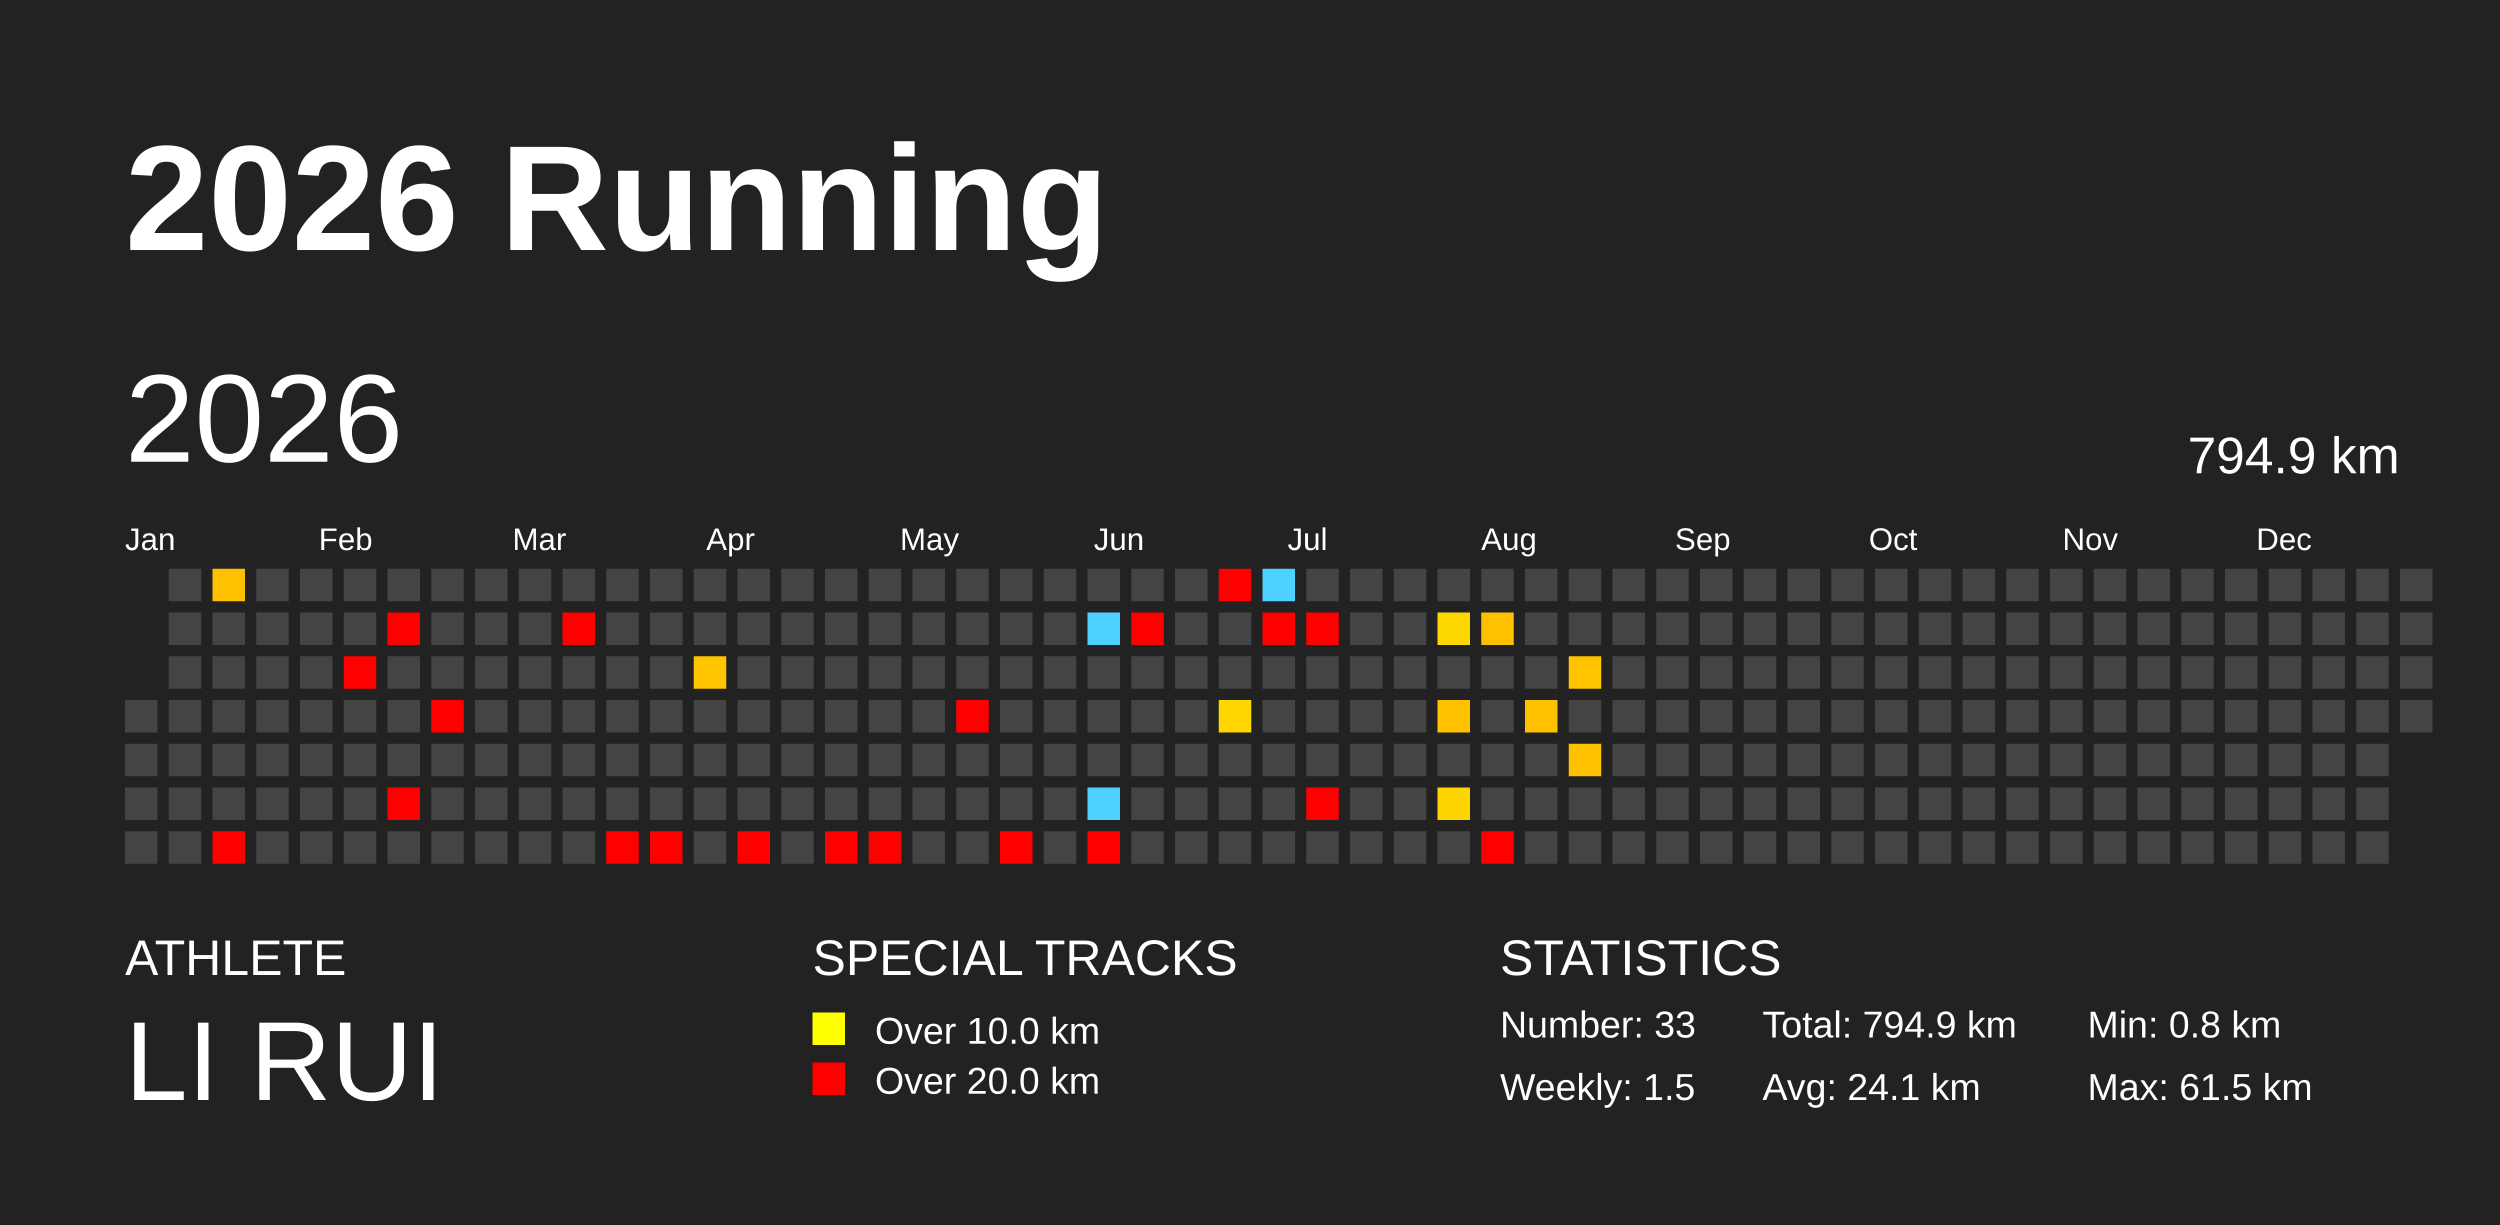
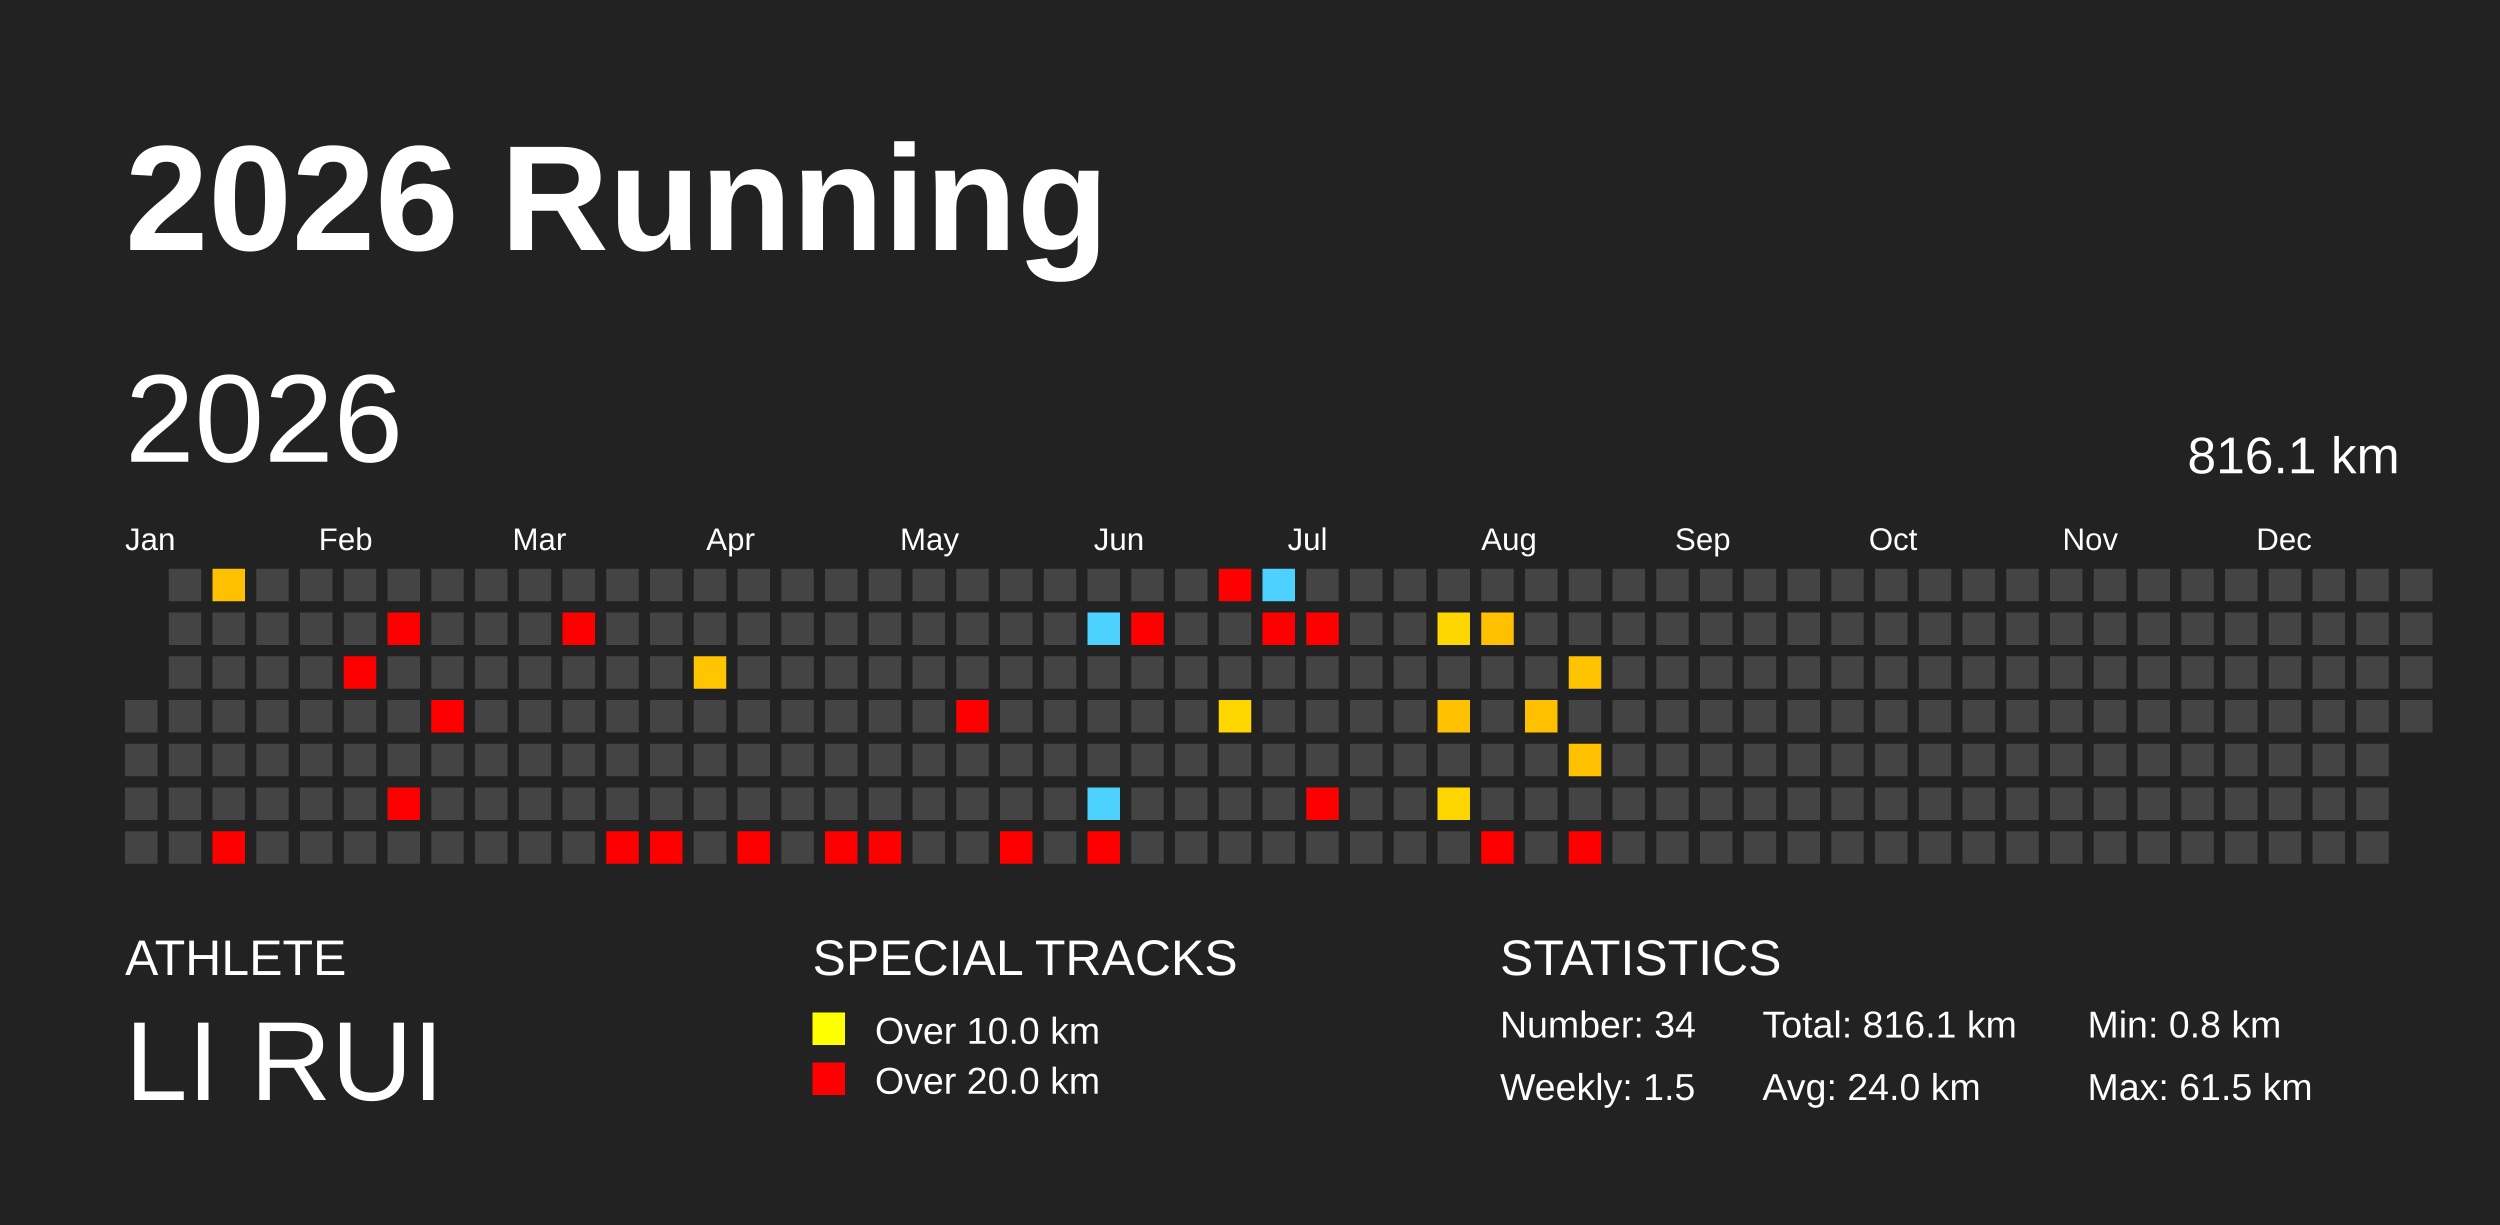
<svg xmlns="http://www.w3.org/2000/svg" baseProfile="full" height="98mm" version="1.1" viewBox="0,0,200,98" width="200mm">
  <defs />
  <rect fill="#222222" height="98" width="200" x="0" y="0" />
  <text fill="#FFFFFF" style="font-size:12px; font-family:Arial; font-weight:bold;" x="10" y="20">2026 Running</text>
  <text fill="#FFFFFF" style="font-size:4px; font-family:Arial" x="10" y="78">ATHLETE</text>
  <text fill="#FFFFFF" style="font-size:9px; font-family:Arial" x="10" y="88">LI RUI</text>
  <text fill="#FFFFFF" style="font-size:4px; font-family:Arial" x="65" y="78">SPECIAL TRACKS</text>
  <rect fill="yellow" height="2.6" width="2.6" x="65" y="81" />
  <text fill="#FFFFFF" style="font-size:3px; font-family:Arial" x="70" y="83.5">Over 10.0 km</text>
  <rect fill="red" height="2.6" width="2.6" x="65" y="85" />
  <text fill="#FFFFFF" style="font-size:3px; font-family:Arial" x="70" y="87.5">Over 20.0 km</text>
  <text fill="#FFFFFF" style="font-size:4px; font-family:Arial" x="120" y="78">STATISTICS</text>
-   <text fill="#FFFFFF" style="font-size:3px; font-family:Arial" x="120" y="83">Number: 33</text>
+   <text fill="#FFFFFF" style="font-size:3px; font-family:Arial" x="120" y="83">Number: 34</text>
  <text fill="#FFFFFF" style="font-size:3px; font-family:Arial" x="120" y="88">Weekly: 1.5</text>
-   <text fill="#FFFFFF" style="font-size:3px; font-family:Arial" x="141" y="83">Total: 794.9 km</text>
-   <text fill="#FFFFFF" style="font-size:3px; font-family:Arial" x="141" y="88">Avg: 24.1 km</text>
+   <text fill="#FFFFFF" style="font-size:3px; font-family:Arial" x="141" y="83">Total: 816.1 km</text>
+   <text fill="#FFFFFF" style="font-size:3px; font-family:Arial" x="141" y="88">Avg: 24.0 km</text>
  <text fill="#FFFFFF" style="font-size:3px; font-family:Arial" x="167" y="83">Min: 0.8 km</text>
  <text fill="#FFFFFF" style="font-size:3px; font-family:Arial" x="167" y="88">Max: 61.5 km</text>
  <text dominant-baseline="hanging" fill="#FFFFFF" style="font-size:10.0px; font-family:Arial;" x="10" y="30">2026</text>
-   <text dominant-baseline="hanging" fill="#FFFFFF" style="font-size:4.125px; font-family:Arial;" x="175" y="35">794.9 km</text>
+   <text dominant-baseline="hanging" fill="#FFFFFF" style="font-size:4.125px; font-family:Arial;" x="175" y="35">816.1 km</text>
  <text fill="#FFFFFF" style="font-size:2.5px; font-family:Arial" x="10.0" y="44">Jan</text>
  <text fill="#FFFFFF" style="font-size:2.5px; font-family:Arial" x="25.5" y="44">Feb</text>
  <text fill="#FFFFFF" style="font-size:2.5px; font-family:Arial" x="41.0" y="44">Mar</text>
  <text fill="#FFFFFF" style="font-size:2.5px; font-family:Arial" x="56.5" y="44">Apr</text>
  <text fill="#FFFFFF" style="font-size:2.5px; font-family:Arial" x="72.0" y="44">May</text>
  <text fill="#FFFFFF" style="font-size:2.5px; font-family:Arial" x="87.5" y="44">Jun</text>
  <text fill="#FFFFFF" style="font-size:2.5px; font-family:Arial" x="103.0" y="44">Jul</text>
  <text fill="#FFFFFF" style="font-size:2.5px; font-family:Arial" x="118.5" y="44">Aug</text>
  <text fill="#FFFFFF" style="font-size:2.5px; font-family:Arial" x="134.0" y="44">Sep</text>
  <text fill="#FFFFFF" style="font-size:2.5px; font-family:Arial" x="149.5" y="44">Oct</text>
  <text fill="#FFFFFF" style="font-size:2.5px; font-family:Arial" x="165.0" y="44">Nov</text>
  <text fill="#FFFFFF" style="font-size:2.5px; font-family:Arial" x="180.5" y="44">Dec</text>
  <rect fill="#444444" height="2.6" width="2.6" x="10.0" y="56.0" />
  <rect fill="#444444" height="2.6" width="2.6" x="10.0" y="59.5" />
  <rect fill="#444444" height="2.6" width="2.6" x="10.0" y="63.0" />
  <rect fill="#444444" height="2.6" width="2.6" x="10.0" y="66.5" />
  <rect fill="#444444" height="2.6" width="2.6" x="13.5" y="45.5" />
  <rect fill="#444444" height="2.6" width="2.6" x="13.5" y="49.0" />
  <rect fill="#444444" height="2.6" width="2.6" x="13.5" y="52.5" />
  <rect fill="#444444" height="2.6" width="2.6" x="13.5" y="56.0" />
  <rect fill="#444444" height="2.6" width="2.6" x="13.5" y="59.5" />
  <rect fill="#444444" height="2.6" width="2.6" x="13.5" y="63.0" />
  <rect fill="#444444" height="2.6" width="2.6" x="13.5" y="66.5" />
  <rect fill="#ffc000" height="2.6" width="2.6" x="17.0" y="45.5" />
  <rect fill="#444444" height="2.6" width="2.6" x="17.0" y="49.0" />
  <rect fill="#444444" height="2.6" width="2.6" x="17.0" y="52.5" />
  <rect fill="#444444" height="2.6" width="2.6" x="17.0" y="56.0" />
  <rect fill="#444444" height="2.6" width="2.6" x="17.0" y="59.5" />
  <rect fill="#444444" height="2.6" width="2.6" x="17.0" y="63.0" />
  <rect fill="red" height="2.6" width="2.6" x="17.0" y="66.5" />
  <rect fill="#444444" height="2.6" width="2.6" x="20.5" y="45.5" />
  <rect fill="#444444" height="2.6" width="2.6" x="20.5" y="49.0" />
  <rect fill="#444444" height="2.6" width="2.6" x="20.5" y="52.5" />
  <rect fill="#444444" height="2.6" width="2.6" x="20.5" y="56.0" />
  <rect fill="#444444" height="2.6" width="2.6" x="20.5" y="59.5" />
  <rect fill="#444444" height="2.6" width="2.6" x="20.5" y="63.0" />
  <rect fill="#444444" height="2.6" width="2.6" x="20.5" y="66.5" />
  <rect fill="#444444" height="2.6" width="2.6" x="24.0" y="45.5" />
  <rect fill="#444444" height="2.6" width="2.6" x="24.0" y="49.0" />
  <rect fill="#444444" height="2.6" width="2.6" x="24.0" y="52.5" />
  <rect fill="#444444" height="2.6" width="2.6" x="24.0" y="56.0" />
  <rect fill="#444444" height="2.6" width="2.6" x="24.0" y="59.5" />
  <rect fill="#444444" height="2.6" width="2.6" x="24.0" y="63.0" />
  <rect fill="#444444" height="2.6" width="2.6" x="24.0" y="66.5" />
  <rect fill="#444444" height="2.6" width="2.6" x="27.5" y="45.5" />
  <rect fill="#444444" height="2.6" width="2.6" x="27.5" y="49.0" />
  <rect fill="red" height="2.6" width="2.6" x="27.5" y="52.5" />
  <rect fill="#444444" height="2.6" width="2.6" x="27.5" y="56.0" />
  <rect fill="#444444" height="2.6" width="2.6" x="27.5" y="59.5" />
  <rect fill="#444444" height="2.6" width="2.6" x="27.5" y="63.0" />
  <rect fill="#444444" height="2.6" width="2.6" x="27.5" y="66.5" />
  <rect fill="#444444" height="2.6" width="2.6" x="31.0" y="45.5" />
  <rect fill="red" height="2.6" width="2.6" x="31.0" y="49.0" />
  <rect fill="#444444" height="2.6" width="2.6" x="31.0" y="52.5" />
  <rect fill="#444444" height="2.6" width="2.6" x="31.0" y="56.0" />
  <rect fill="#444444" height="2.6" width="2.6" x="31.0" y="59.5" />
  <rect fill="red" height="2.6" width="2.6" x="31.0" y="63.0" />
  <rect fill="#444444" height="2.6" width="2.6" x="31.0" y="66.5" />
  <rect fill="#444444" height="2.6" width="2.6" x="34.5" y="45.5" />
  <rect fill="#444444" height="2.6" width="2.6" x="34.5" y="49.0" />
  <rect fill="#444444" height="2.6" width="2.6" x="34.5" y="52.5" />
  <rect fill="red" height="2.6" width="2.6" x="34.5" y="56.0" />
  <rect fill="#444444" height="2.6" width="2.6" x="34.5" y="59.5" />
  <rect fill="#444444" height="2.6" width="2.6" x="34.5" y="63.0" />
  <rect fill="#444444" height="2.6" width="2.6" x="34.5" y="66.5" />
  <rect fill="#444444" height="2.6" width="2.6" x="38.0" y="45.5" />
  <rect fill="#444444" height="2.6" width="2.6" x="38.0" y="49.0" />
  <rect fill="#444444" height="2.6" width="2.6" x="38.0" y="52.5" />
  <rect fill="#444444" height="2.6" width="2.6" x="38.0" y="56.0" />
  <rect fill="#444444" height="2.6" width="2.6" x="38.0" y="59.5" />
  <rect fill="#444444" height="2.6" width="2.6" x="38.0" y="63.0" />
  <rect fill="#444444" height="2.6" width="2.6" x="38.0" y="66.5" />
  <rect fill="#444444" height="2.6" width="2.6" x="41.5" y="45.5" />
  <rect fill="#444444" height="2.6" width="2.6" x="41.5" y="49.0" />
  <rect fill="#444444" height="2.6" width="2.6" x="41.5" y="52.5" />
  <rect fill="#444444" height="2.6" width="2.6" x="41.5" y="56.0" />
  <rect fill="#444444" height="2.6" width="2.6" x="41.5" y="59.5" />
  <rect fill="#444444" height="2.6" width="2.6" x="41.5" y="63.0" />
  <rect fill="#444444" height="2.6" width="2.6" x="41.5" y="66.5" />
  <rect fill="#444444" height="2.6" width="2.6" x="45.0" y="45.5" />
  <rect fill="red" height="2.6" width="2.6" x="45.0" y="49.0" />
  <rect fill="#444444" height="2.6" width="2.6" x="45.0" y="52.5" />
  <rect fill="#444444" height="2.6" width="2.6" x="45.0" y="56.0" />
  <rect fill="#444444" height="2.6" width="2.6" x="45.0" y="59.5" />
  <rect fill="#444444" height="2.6" width="2.6" x="45.0" y="63.0" />
  <rect fill="#444444" height="2.6" width="2.6" x="45.0" y="66.5" />
  <rect fill="#444444" height="2.6" width="2.6" x="48.5" y="45.5" />
  <rect fill="#444444" height="2.6" width="2.6" x="48.5" y="49.0" />
  <rect fill="#444444" height="2.6" width="2.6" x="48.5" y="52.5" />
  <rect fill="#444444" height="2.6" width="2.6" x="48.5" y="56.0" />
  <rect fill="#444444" height="2.6" width="2.6" x="48.5" y="59.5" />
  <rect fill="#444444" height="2.6" width="2.6" x="48.5" y="63.0" />
  <rect fill="red" height="2.6" width="2.6" x="48.5" y="66.5" />
  <rect fill="#444444" height="2.6" width="2.6" x="52.0" y="45.5" />
  <rect fill="#444444" height="2.6" width="2.6" x="52.0" y="49.0" />
  <rect fill="#444444" height="2.6" width="2.6" x="52.0" y="52.5" />
  <rect fill="#444444" height="2.6" width="2.6" x="52.0" y="56.0" />
  <rect fill="#444444" height="2.6" width="2.6" x="52.0" y="59.5" />
  <rect fill="#444444" height="2.6" width="2.6" x="52.0" y="63.0" />
  <rect fill="red" height="2.6" width="2.6" x="52.0" y="66.5" />
  <rect fill="#444444" height="2.6" width="2.6" x="55.5" y="45.5" />
  <rect fill="#444444" height="2.6" width="2.6" x="55.5" y="49.0" />
  <rect fill="#ffc500" height="2.6" width="2.6" x="55.5" y="52.5" />
  <rect fill="#444444" height="2.6" width="2.6" x="55.5" y="56.0" />
  <rect fill="#444444" height="2.6" width="2.6" x="55.5" y="59.5" />
  <rect fill="#444444" height="2.6" width="2.6" x="55.5" y="63.0" />
  <rect fill="#444444" height="2.6" width="2.6" x="55.5" y="66.5" />
  <rect fill="#444444" height="2.6" width="2.6" x="59.0" y="45.5" />
  <rect fill="#444444" height="2.6" width="2.6" x="59.0" y="49.0" />
  <rect fill="#444444" height="2.6" width="2.6" x="59.0" y="52.5" />
  <rect fill="#444444" height="2.6" width="2.6" x="59.0" y="56.0" />
  <rect fill="#444444" height="2.6" width="2.6" x="59.0" y="59.5" />
  <rect fill="#444444" height="2.6" width="2.6" x="59.0" y="63.0" />
  <rect fill="red" height="2.6" width="2.6" x="59.0" y="66.5" />
  <rect fill="#444444" height="2.6" width="2.6" x="62.5" y="45.5" />
  <rect fill="#444444" height="2.6" width="2.6" x="62.5" y="49.0" />
  <rect fill="#444444" height="2.6" width="2.6" x="62.5" y="52.5" />
  <rect fill="#444444" height="2.6" width="2.6" x="62.5" y="56.0" />
  <rect fill="#444444" height="2.6" width="2.6" x="62.5" y="59.5" />
  <rect fill="#444444" height="2.6" width="2.6" x="62.5" y="63.0" />
  <rect fill="#444444" height="2.6" width="2.6" x="62.5" y="66.5" />
  <rect fill="#444444" height="2.6" width="2.6" x="66.0" y="45.5" />
  <rect fill="#444444" height="2.6" width="2.6" x="66.0" y="49.0" />
  <rect fill="#444444" height="2.6" width="2.6" x="66.0" y="52.5" />
  <rect fill="#444444" height="2.6" width="2.6" x="66.0" y="56.0" />
  <rect fill="#444444" height="2.6" width="2.6" x="66.0" y="59.5" />
  <rect fill="#444444" height="2.6" width="2.6" x="66.0" y="63.0" />
  <rect fill="red" height="2.6" width="2.6" x="66.0" y="66.5" />
  <rect fill="#444444" height="2.6" width="2.6" x="69.5" y="45.5" />
  <rect fill="#444444" height="2.6" width="2.6" x="69.5" y="49.0" />
  <rect fill="#444444" height="2.6" width="2.6" x="69.5" y="52.5" />
  <rect fill="#444444" height="2.6" width="2.6" x="69.5" y="56.0" />
  <rect fill="#444444" height="2.6" width="2.6" x="69.5" y="59.5" />
  <rect fill="#444444" height="2.6" width="2.6" x="69.5" y="63.0" />
  <rect fill="red" height="2.6" width="2.6" x="69.5" y="66.5" />
  <rect fill="#444444" height="2.6" width="2.6" x="73.0" y="45.5" />
  <rect fill="#444444" height="2.6" width="2.6" x="73.0" y="49.0" />
  <rect fill="#444444" height="2.6" width="2.6" x="73.0" y="52.5" />
  <rect fill="#444444" height="2.6" width="2.6" x="73.0" y="56.0" />
  <rect fill="#444444" height="2.6" width="2.6" x="73.0" y="59.5" />
  <rect fill="#444444" height="2.6" width="2.6" x="73.0" y="63.0" />
  <rect fill="#444444" height="2.6" width="2.6" x="73.0" y="66.5" />
  <rect fill="#444444" height="2.6" width="2.6" x="76.5" y="45.5" />
  <rect fill="#444444" height="2.6" width="2.6" x="76.5" y="49.0" />
  <rect fill="#444444" height="2.6" width="2.6" x="76.5" y="52.5" />
  <rect fill="red" height="2.6" width="2.6" x="76.5" y="56.0" />
  <rect fill="#444444" height="2.6" width="2.6" x="76.5" y="59.5" />
  <rect fill="#444444" height="2.6" width="2.6" x="76.5" y="63.0" />
  <rect fill="#444444" height="2.6" width="2.6" x="76.5" y="66.5" />
  <rect fill="#444444" height="2.6" width="2.6" x="80.0" y="45.5" />
  <rect fill="#444444" height="2.6" width="2.6" x="80.0" y="49.0" />
  <rect fill="#444444" height="2.6" width="2.6" x="80.0" y="52.5" />
  <rect fill="#444444" height="2.6" width="2.6" x="80.0" y="56.0" />
  <rect fill="#444444" height="2.6" width="2.6" x="80.0" y="59.5" />
  <rect fill="#444444" height="2.6" width="2.6" x="80.0" y="63.0" />
  <rect fill="red" height="2.6" width="2.6" x="80.0" y="66.5" />
  <rect fill="#444444" height="2.6" width="2.6" x="83.5" y="45.5" />
  <rect fill="#444444" height="2.6" width="2.6" x="83.5" y="49.0" />
  <rect fill="#444444" height="2.6" width="2.6" x="83.5" y="52.5" />
  <rect fill="#444444" height="2.6" width="2.6" x="83.5" y="56.0" />
  <rect fill="#444444" height="2.6" width="2.6" x="83.5" y="59.5" />
  <rect fill="#444444" height="2.6" width="2.6" x="83.5" y="63.0" />
  <rect fill="#444444" height="2.6" width="2.6" x="83.5" y="66.5" />
  <rect fill="#444444" height="2.6" width="2.6" x="87.0" y="45.5" />
  <rect fill="#4dd2ff" height="2.6" width="2.6" x="87.0" y="49.0" />
  <rect fill="#444444" height="2.6" width="2.6" x="87.0" y="52.5" />
  <rect fill="#444444" height="2.6" width="2.6" x="87.0" y="56.0" />
  <rect fill="#444444" height="2.6" width="2.6" x="87.0" y="59.5" />
  <rect fill="#4dd2ff" height="2.6" width="2.6" x="87.0" y="63.0" />
  <rect fill="red" height="2.6" width="2.6" x="87.0" y="66.5" />
  <rect fill="#444444" height="2.6" width="2.6" x="90.5" y="45.5" />
  <rect fill="red" height="2.6" width="2.6" x="90.5" y="49.0" />
  <rect fill="#444444" height="2.6" width="2.6" x="90.5" y="52.5" />
  <rect fill="#444444" height="2.6" width="2.6" x="90.5" y="56.0" />
  <rect fill="#444444" height="2.6" width="2.6" x="90.5" y="59.5" />
  <rect fill="#444444" height="2.6" width="2.6" x="90.5" y="63.0" />
  <rect fill="#444444" height="2.6" width="2.6" x="90.5" y="66.5" />
  <rect fill="#444444" height="2.6" width="2.6" x="94.0" y="45.5" />
  <rect fill="#444444" height="2.6" width="2.6" x="94.0" y="49.0" />
  <rect fill="#444444" height="2.6" width="2.6" x="94.0" y="52.5" />
  <rect fill="#444444" height="2.6" width="2.6" x="94.0" y="56.0" />
  <rect fill="#444444" height="2.6" width="2.6" x="94.0" y="59.5" />
  <rect fill="#444444" height="2.6" width="2.6" x="94.0" y="63.0" />
  <rect fill="#444444" height="2.6" width="2.6" x="94.0" y="66.5" />
  <rect fill="red" height="2.6" width="2.6" x="97.5" y="45.5" />
  <rect fill="#444444" height="2.6" width="2.6" x="97.5" y="49.0" />
  <rect fill="#444444" height="2.6" width="2.6" x="97.5" y="52.5" />
  <rect fill="#ffd600" height="2.6" width="2.6" x="97.5" y="56.0" />
  <rect fill="#444444" height="2.6" width="2.6" x="97.5" y="59.5" />
  <rect fill="#444444" height="2.6" width="2.6" x="97.5" y="63.0" />
  <rect fill="#444444" height="2.6" width="2.6" x="97.5" y="66.5" />
  <rect fill="#4dd2ff" height="2.6" width="2.6" x="101.0" y="45.5" />
  <rect fill="red" height="2.6" width="2.6" x="101.0" y="49.0" />
  <rect fill="#444444" height="2.6" width="2.6" x="101.0" y="52.5" />
  <rect fill="#444444" height="2.6" width="2.6" x="101.0" y="56.0" />
  <rect fill="#444444" height="2.6" width="2.6" x="101.0" y="59.5" />
  <rect fill="#444444" height="2.6" width="2.6" x="101.0" y="63.0" />
  <rect fill="#444444" height="2.6" width="2.6" x="101.0" y="66.5" />
  <rect fill="#444444" height="2.6" width="2.6" x="104.5" y="45.5" />
  <rect fill="red" height="2.6" width="2.6" x="104.5" y="49.0" />
  <rect fill="#444444" height="2.6" width="2.6" x="104.5" y="52.5" />
  <rect fill="#444444" height="2.6" width="2.6" x="104.5" y="56.0" />
  <rect fill="#444444" height="2.6" width="2.6" x="104.5" y="59.5" />
  <rect fill="red" height="2.6" width="2.6" x="104.5" y="63.0" />
  <rect fill="#444444" height="2.6" width="2.6" x="104.5" y="66.5" />
  <rect fill="#444444" height="2.6" width="2.6" x="108.0" y="45.5" />
  <rect fill="#444444" height="2.6" width="2.6" x="108.0" y="49.0" />
  <rect fill="#444444" height="2.6" width="2.6" x="108.0" y="52.5" />
  <rect fill="#444444" height="2.6" width="2.6" x="108.0" y="56.0" />
  <rect fill="#444444" height="2.6" width="2.6" x="108.0" y="59.5" />
  <rect fill="#444444" height="2.6" width="2.6" x="108.0" y="63.0" />
  <rect fill="#444444" height="2.6" width="2.6" x="108.0" y="66.5" />
  <rect fill="#444444" height="2.6" width="2.6" x="111.5" y="45.5" />
  <rect fill="#444444" height="2.6" width="2.6" x="111.5" y="49.0" />
  <rect fill="#444444" height="2.6" width="2.6" x="111.5" y="52.5" />
  <rect fill="#444444" height="2.6" width="2.6" x="111.5" y="56.0" />
  <rect fill="#444444" height="2.6" width="2.6" x="111.5" y="59.5" />
  <rect fill="#444444" height="2.6" width="2.6" x="111.5" y="63.0" />
  <rect fill="#444444" height="2.6" width="2.6" x="111.5" y="66.5" />
  <rect fill="#444444" height="2.6" width="2.6" x="115.0" y="45.5" />
  <rect fill="#ffd700" height="2.6" width="2.6" x="115.0" y="49.0" />
  <rect fill="#444444" height="2.6" width="2.6" x="115.0" y="52.5" />
  <rect fill="#ffc100" height="2.6" width="2.6" x="115.0" y="56.0" />
  <rect fill="#444444" height="2.6" width="2.6" x="115.0" y="59.5" />
  <rect fill="#ffd500" height="2.6" width="2.6" x="115.0" y="63.0" />
  <rect fill="#444444" height="2.6" width="2.6" x="115.0" y="66.5" />
  <rect fill="#444444" height="2.6" width="2.6" x="118.5" y="45.5" />
  <rect fill="#ffc000" height="2.6" width="2.6" x="118.5" y="49.0" />
  <rect fill="#444444" height="2.6" width="2.6" x="118.5" y="52.5" />
  <rect fill="#444444" height="2.6" width="2.6" x="118.5" y="56.0" />
  <rect fill="#444444" height="2.6" width="2.6" x="118.5" y="59.5" />
  <rect fill="#444444" height="2.6" width="2.6" x="118.5" y="63.0" />
  <rect fill="red" height="2.6" width="2.6" x="118.5" y="66.5" />
  <rect fill="#444444" height="2.6" width="2.6" x="122.0" y="45.5" />
  <rect fill="#444444" height="2.6" width="2.6" x="122.0" y="49.0" />
  <rect fill="#444444" height="2.6" width="2.6" x="122.0" y="52.5" />
  <rect fill="#ffc000" height="2.6" width="2.6" x="122.0" y="56.0" />
  <rect fill="#444444" height="2.6" width="2.6" x="122.0" y="59.5" />
  <rect fill="#444444" height="2.6" width="2.6" x="122.0" y="63.0" />
  <rect fill="#444444" height="2.6" width="2.6" x="122.0" y="66.5" />
  <rect fill="#444444" height="2.6" width="2.6" x="125.5" y="45.5" />
  <rect fill="#444444" height="2.6" width="2.6" x="125.5" y="49.0" />
  <rect fill="#ffc300" height="2.6" width="2.6" x="125.5" y="52.5" />
  <rect fill="#444444" height="2.6" width="2.6" x="125.5" y="56.0" />
  <rect fill="#ffc100" height="2.6" width="2.6" x="125.5" y="59.5" />
  <rect fill="#444444" height="2.6" width="2.6" x="125.5" y="63.0" />
-   <rect fill="#444444" height="2.6" width="2.6" x="125.5" y="66.5" />
+   <rect fill="red" height="2.6" width="2.6" x="125.5" y="66.5" />
  <rect fill="#444444" height="2.6" width="2.6" x="129.0" y="45.5" />
  <rect fill="#444444" height="2.6" width="2.6" x="129.0" y="49.0" />
  <rect fill="#444444" height="2.6" width="2.6" x="129.0" y="52.5" />
  <rect fill="#444444" height="2.6" width="2.6" x="129.0" y="56.0" />
  <rect fill="#444444" height="2.6" width="2.6" x="129.0" y="59.5" />
  <rect fill="#444444" height="2.6" width="2.6" x="129.0" y="63.0" />
  <rect fill="#444444" height="2.6" width="2.6" x="129.0" y="66.5" />
  <rect fill="#444444" height="2.6" width="2.6" x="132.5" y="45.5" />
  <rect fill="#444444" height="2.6" width="2.6" x="132.5" y="49.0" />
  <rect fill="#444444" height="2.6" width="2.6" x="132.5" y="52.5" />
  <rect fill="#444444" height="2.6" width="2.6" x="132.5" y="56.0" />
  <rect fill="#444444" height="2.6" width="2.6" x="132.5" y="59.5" />
  <rect fill="#444444" height="2.6" width="2.6" x="132.5" y="63.0" />
  <rect fill="#444444" height="2.6" width="2.6" x="132.5" y="66.5" />
  <rect fill="#444444" height="2.6" width="2.6" x="136.0" y="45.5" />
  <rect fill="#444444" height="2.6" width="2.6" x="136.0" y="49.0" />
  <rect fill="#444444" height="2.6" width="2.6" x="136.0" y="52.5" />
  <rect fill="#444444" height="2.6" width="2.6" x="136.0" y="56.0" />
  <rect fill="#444444" height="2.6" width="2.6" x="136.0" y="59.5" />
  <rect fill="#444444" height="2.6" width="2.6" x="136.0" y="63.0" />
  <rect fill="#444444" height="2.6" width="2.6" x="136.0" y="66.5" />
  <rect fill="#444444" height="2.6" width="2.6" x="139.5" y="45.5" />
  <rect fill="#444444" height="2.6" width="2.6" x="139.5" y="49.0" />
  <rect fill="#444444" height="2.6" width="2.6" x="139.5" y="52.5" />
  <rect fill="#444444" height="2.6" width="2.6" x="139.5" y="56.0" />
  <rect fill="#444444" height="2.6" width="2.6" x="139.5" y="59.5" />
  <rect fill="#444444" height="2.6" width="2.6" x="139.5" y="63.0" />
  <rect fill="#444444" height="2.6" width="2.6" x="139.5" y="66.5" />
  <rect fill="#444444" height="2.6" width="2.6" x="143.0" y="45.5" />
  <rect fill="#444444" height="2.6" width="2.6" x="143.0" y="49.0" />
  <rect fill="#444444" height="2.6" width="2.6" x="143.0" y="52.5" />
  <rect fill="#444444" height="2.6" width="2.6" x="143.0" y="56.0" />
  <rect fill="#444444" height="2.6" width="2.6" x="143.0" y="59.5" />
  <rect fill="#444444" height="2.6" width="2.6" x="143.0" y="63.0" />
  <rect fill="#444444" height="2.6" width="2.6" x="143.0" y="66.5" />
  <rect fill="#444444" height="2.6" width="2.6" x="146.5" y="45.5" />
  <rect fill="#444444" height="2.6" width="2.6" x="146.5" y="49.0" />
  <rect fill="#444444" height="2.6" width="2.6" x="146.5" y="52.5" />
  <rect fill="#444444" height="2.6" width="2.6" x="146.5" y="56.0" />
  <rect fill="#444444" height="2.6" width="2.6" x="146.5" y="59.5" />
  <rect fill="#444444" height="2.6" width="2.6" x="146.5" y="63.0" />
  <rect fill="#444444" height="2.6" width="2.6" x="146.5" y="66.5" />
  <rect fill="#444444" height="2.6" width="2.6" x="150.0" y="45.5" />
  <rect fill="#444444" height="2.6" width="2.6" x="150.0" y="49.0" />
  <rect fill="#444444" height="2.6" width="2.6" x="150.0" y="52.5" />
  <rect fill="#444444" height="2.6" width="2.6" x="150.0" y="56.0" />
  <rect fill="#444444" height="2.6" width="2.6" x="150.0" y="59.5" />
  <rect fill="#444444" height="2.6" width="2.6" x="150.0" y="63.0" />
  <rect fill="#444444" height="2.6" width="2.6" x="150.0" y="66.5" />
  <rect fill="#444444" height="2.6" width="2.6" x="153.5" y="45.5" />
  <rect fill="#444444" height="2.6" width="2.6" x="153.5" y="49.0" />
  <rect fill="#444444" height="2.6" width="2.6" x="153.5" y="52.5" />
  <rect fill="#444444" height="2.6" width="2.6" x="153.5" y="56.0" />
  <rect fill="#444444" height="2.6" width="2.6" x="153.5" y="59.5" />
  <rect fill="#444444" height="2.6" width="2.6" x="153.5" y="63.0" />
  <rect fill="#444444" height="2.6" width="2.6" x="153.5" y="66.5" />
  <rect fill="#444444" height="2.6" width="2.6" x="157.0" y="45.5" />
  <rect fill="#444444" height="2.6" width="2.6" x="157.0" y="49.0" />
  <rect fill="#444444" height="2.6" width="2.6" x="157.0" y="52.5" />
  <rect fill="#444444" height="2.6" width="2.6" x="157.0" y="56.0" />
  <rect fill="#444444" height="2.6" width="2.6" x="157.0" y="59.5" />
  <rect fill="#444444" height="2.6" width="2.6" x="157.0" y="63.0" />
  <rect fill="#444444" height="2.6" width="2.6" x="157.0" y="66.5" />
  <rect fill="#444444" height="2.6" width="2.6" x="160.5" y="45.5" />
  <rect fill="#444444" height="2.6" width="2.6" x="160.5" y="49.0" />
  <rect fill="#444444" height="2.6" width="2.6" x="160.5" y="52.5" />
  <rect fill="#444444" height="2.6" width="2.6" x="160.5" y="56.0" />
  <rect fill="#444444" height="2.6" width="2.6" x="160.5" y="59.5" />
  <rect fill="#444444" height="2.6" width="2.6" x="160.5" y="63.0" />
  <rect fill="#444444" height="2.6" width="2.6" x="160.5" y="66.5" />
  <rect fill="#444444" height="2.6" width="2.6" x="164.0" y="45.5" />
  <rect fill="#444444" height="2.6" width="2.6" x="164.0" y="49.0" />
  <rect fill="#444444" height="2.6" width="2.6" x="164.0" y="52.5" />
  <rect fill="#444444" height="2.6" width="2.6" x="164.0" y="56.0" />
  <rect fill="#444444" height="2.6" width="2.6" x="164.0" y="59.5" />
  <rect fill="#444444" height="2.6" width="2.6" x="164.0" y="63.0" />
  <rect fill="#444444" height="2.6" width="2.6" x="164.0" y="66.5" />
  <rect fill="#444444" height="2.6" width="2.6" x="167.5" y="45.5" />
  <rect fill="#444444" height="2.6" width="2.6" x="167.5" y="49.0" />
  <rect fill="#444444" height="2.6" width="2.6" x="167.5" y="52.5" />
  <rect fill="#444444" height="2.6" width="2.6" x="167.5" y="56.0" />
  <rect fill="#444444" height="2.6" width="2.6" x="167.5" y="59.5" />
  <rect fill="#444444" height="2.6" width="2.6" x="167.5" y="63.0" />
  <rect fill="#444444" height="2.6" width="2.6" x="167.5" y="66.5" />
  <rect fill="#444444" height="2.6" width="2.6" x="171.0" y="45.5" />
  <rect fill="#444444" height="2.6" width="2.6" x="171.0" y="49.0" />
  <rect fill="#444444" height="2.6" width="2.6" x="171.0" y="52.5" />
  <rect fill="#444444" height="2.6" width="2.6" x="171.0" y="56.0" />
  <rect fill="#444444" height="2.6" width="2.6" x="171.0" y="59.5" />
  <rect fill="#444444" height="2.6" width="2.6" x="171.0" y="63.0" />
  <rect fill="#444444" height="2.6" width="2.6" x="171.0" y="66.5" />
  <rect fill="#444444" height="2.6" width="2.6" x="174.5" y="45.5" />
  <rect fill="#444444" height="2.6" width="2.6" x="174.5" y="49.0" />
  <rect fill="#444444" height="2.6" width="2.6" x="174.5" y="52.5" />
  <rect fill="#444444" height="2.6" width="2.6" x="174.5" y="56.0" />
  <rect fill="#444444" height="2.6" width="2.6" x="174.5" y="59.5" />
  <rect fill="#444444" height="2.6" width="2.6" x="174.5" y="63.0" />
  <rect fill="#444444" height="2.6" width="2.6" x="174.5" y="66.5" />
  <rect fill="#444444" height="2.6" width="2.6" x="178.0" y="45.5" />
  <rect fill="#444444" height="2.6" width="2.6" x="178.0" y="49.0" />
  <rect fill="#444444" height="2.6" width="2.6" x="178.0" y="52.5" />
  <rect fill="#444444" height="2.6" width="2.6" x="178.0" y="56.0" />
  <rect fill="#444444" height="2.6" width="2.6" x="178.0" y="59.5" />
  <rect fill="#444444" height="2.6" width="2.6" x="178.0" y="63.0" />
  <rect fill="#444444" height="2.6" width="2.6" x="178.0" y="66.5" />
  <rect fill="#444444" height="2.6" width="2.6" x="181.5" y="45.5" />
  <rect fill="#444444" height="2.6" width="2.6" x="181.5" y="49.0" />
  <rect fill="#444444" height="2.6" width="2.6" x="181.5" y="52.5" />
  <rect fill="#444444" height="2.6" width="2.6" x="181.5" y="56.0" />
  <rect fill="#444444" height="2.6" width="2.6" x="181.5" y="59.5" />
  <rect fill="#444444" height="2.6" width="2.6" x="181.5" y="63.0" />
  <rect fill="#444444" height="2.6" width="2.6" x="181.5" y="66.5" />
  <rect fill="#444444" height="2.6" width="2.6" x="185.0" y="45.5" />
  <rect fill="#444444" height="2.6" width="2.6" x="185.0" y="49.0" />
  <rect fill="#444444" height="2.6" width="2.6" x="185.0" y="52.5" />
  <rect fill="#444444" height="2.6" width="2.6" x="185.0" y="56.0" />
  <rect fill="#444444" height="2.6" width="2.6" x="185.0" y="59.5" />
  <rect fill="#444444" height="2.6" width="2.6" x="185.0" y="63.0" />
  <rect fill="#444444" height="2.6" width="2.6" x="185.0" y="66.5" />
  <rect fill="#444444" height="2.6" width="2.6" x="188.5" y="45.5" />
  <rect fill="#444444" height="2.6" width="2.6" x="188.5" y="49.0" />
  <rect fill="#444444" height="2.6" width="2.6" x="188.5" y="52.5" />
  <rect fill="#444444" height="2.6" width="2.6" x="188.5" y="56.0" />
  <rect fill="#444444" height="2.6" width="2.6" x="188.5" y="59.5" />
  <rect fill="#444444" height="2.6" width="2.6" x="188.5" y="63.0" />
  <rect fill="#444444" height="2.6" width="2.6" x="188.5" y="66.5" />
  <rect fill="#444444" height="2.6" width="2.6" x="192.0" y="45.5" />
  <rect fill="#444444" height="2.6" width="2.6" x="192.0" y="49.0" />
  <rect fill="#444444" height="2.6" width="2.6" x="192.0" y="52.5" />
  <rect fill="#444444" height="2.6" width="2.6" x="192.0" y="56.0" />
</svg>
